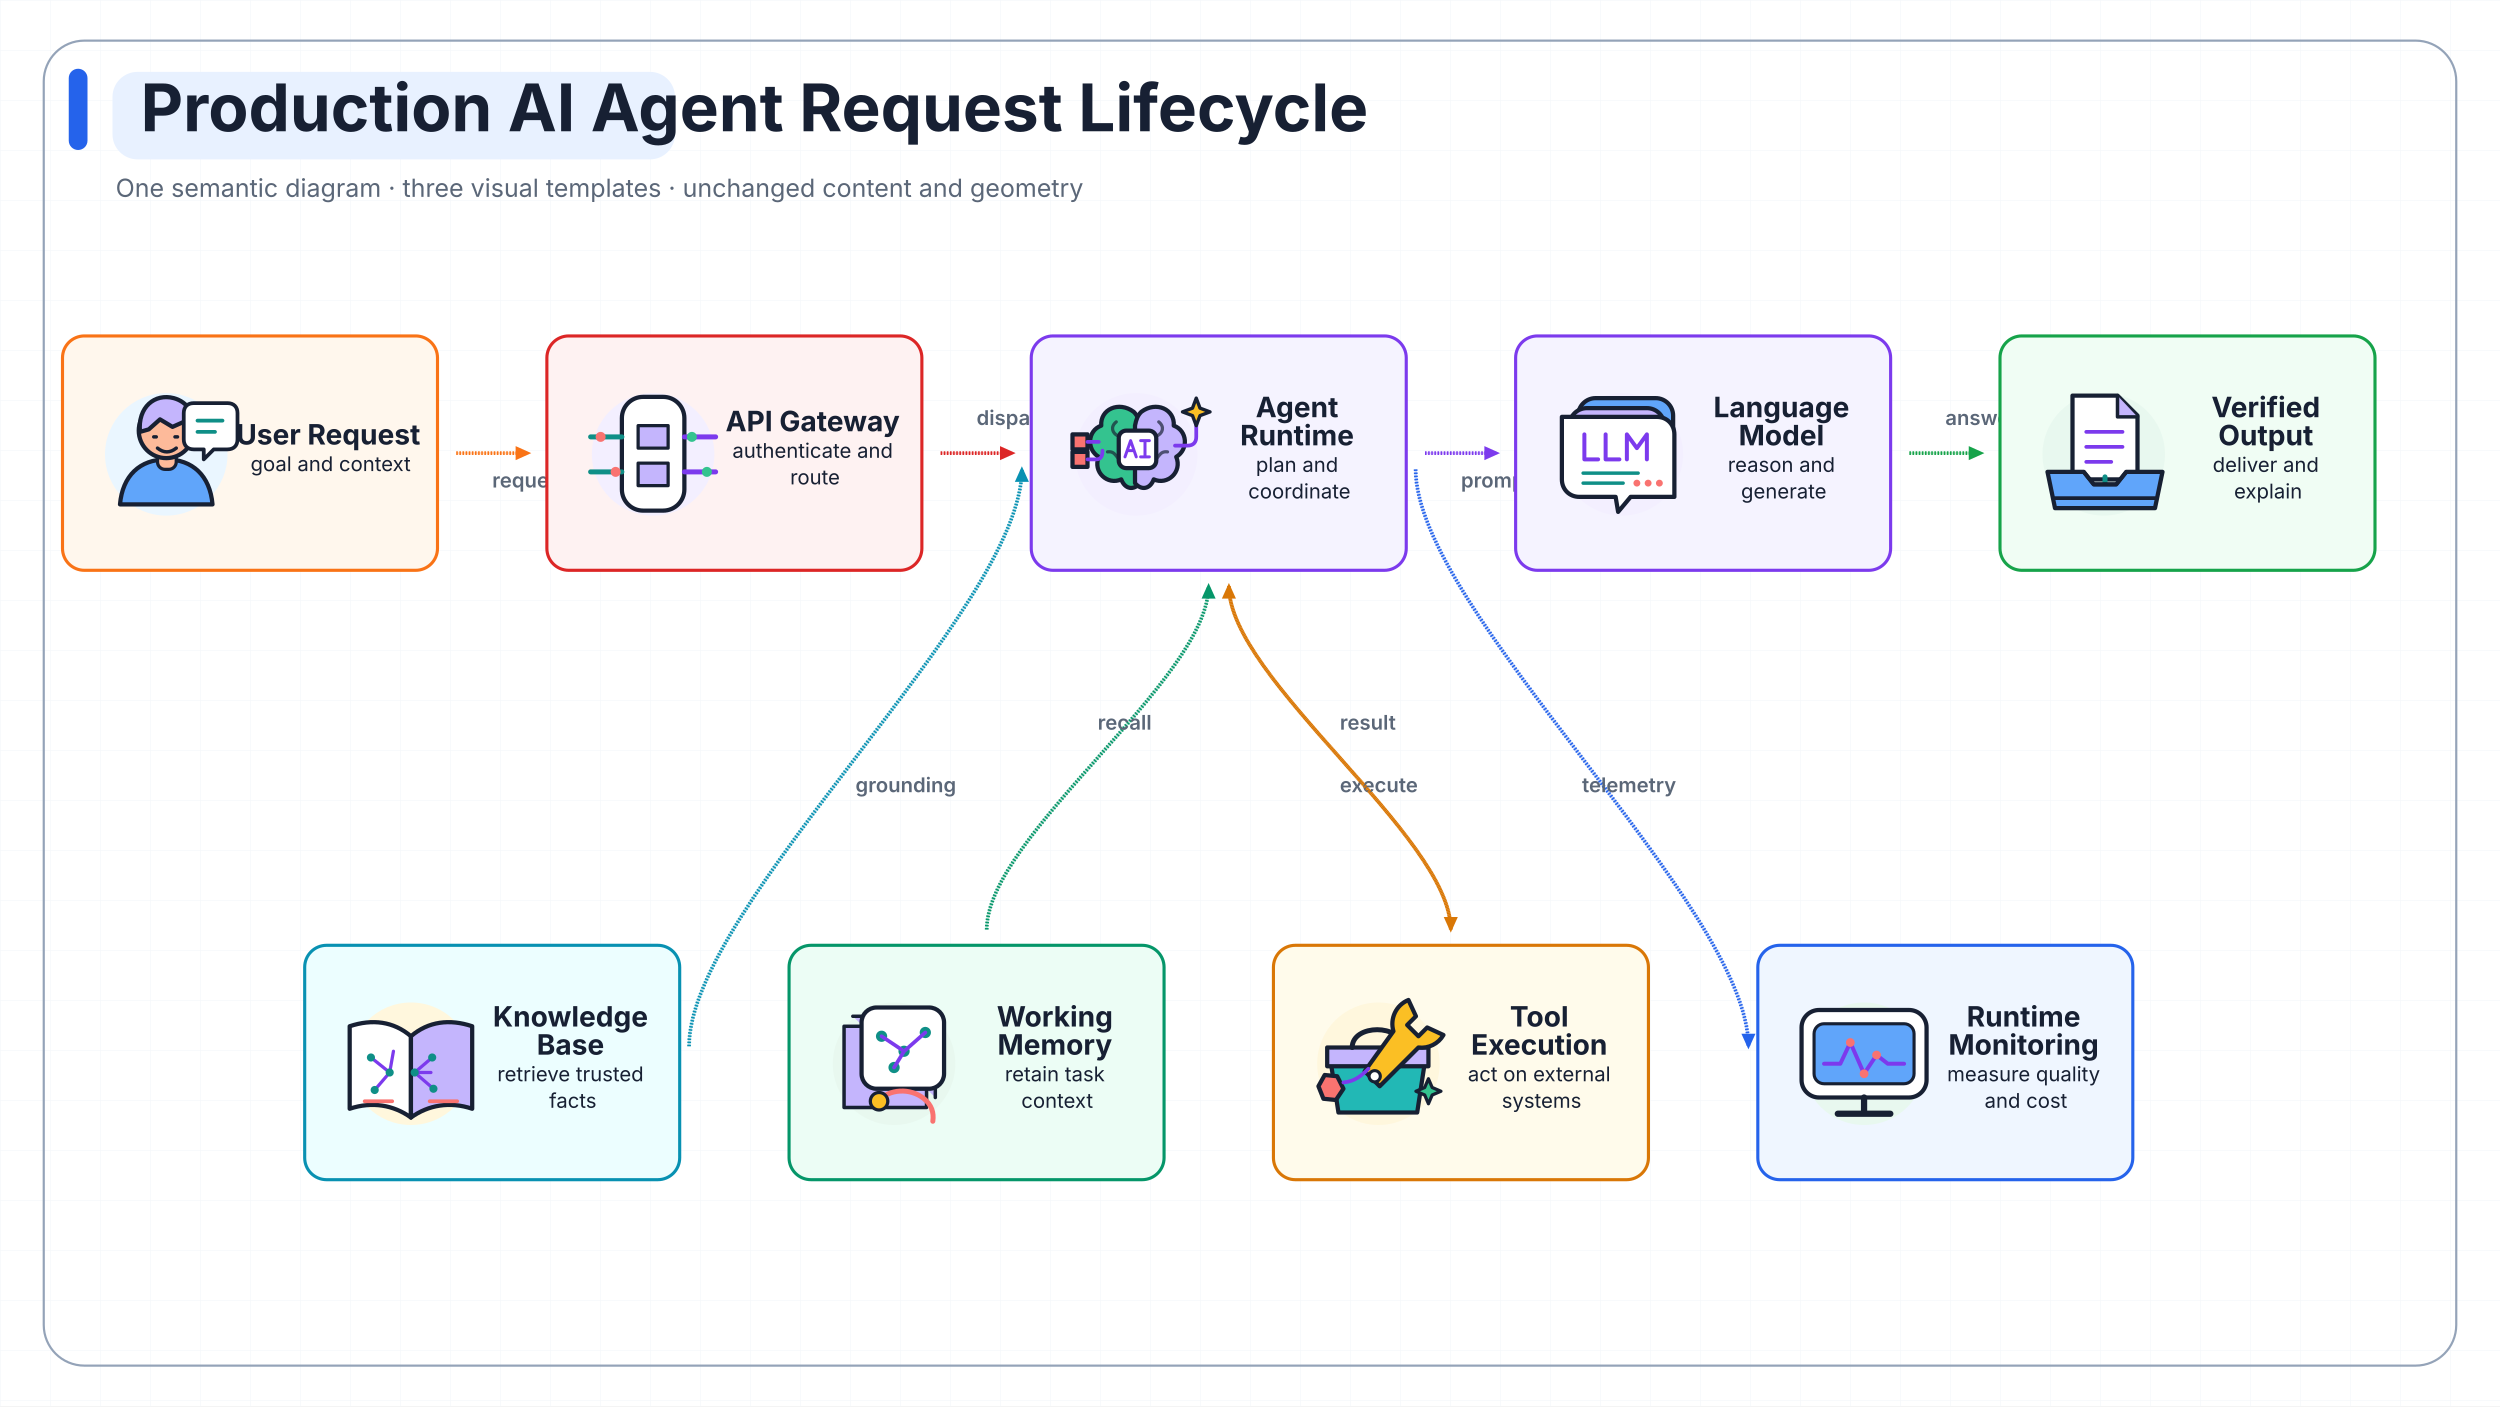
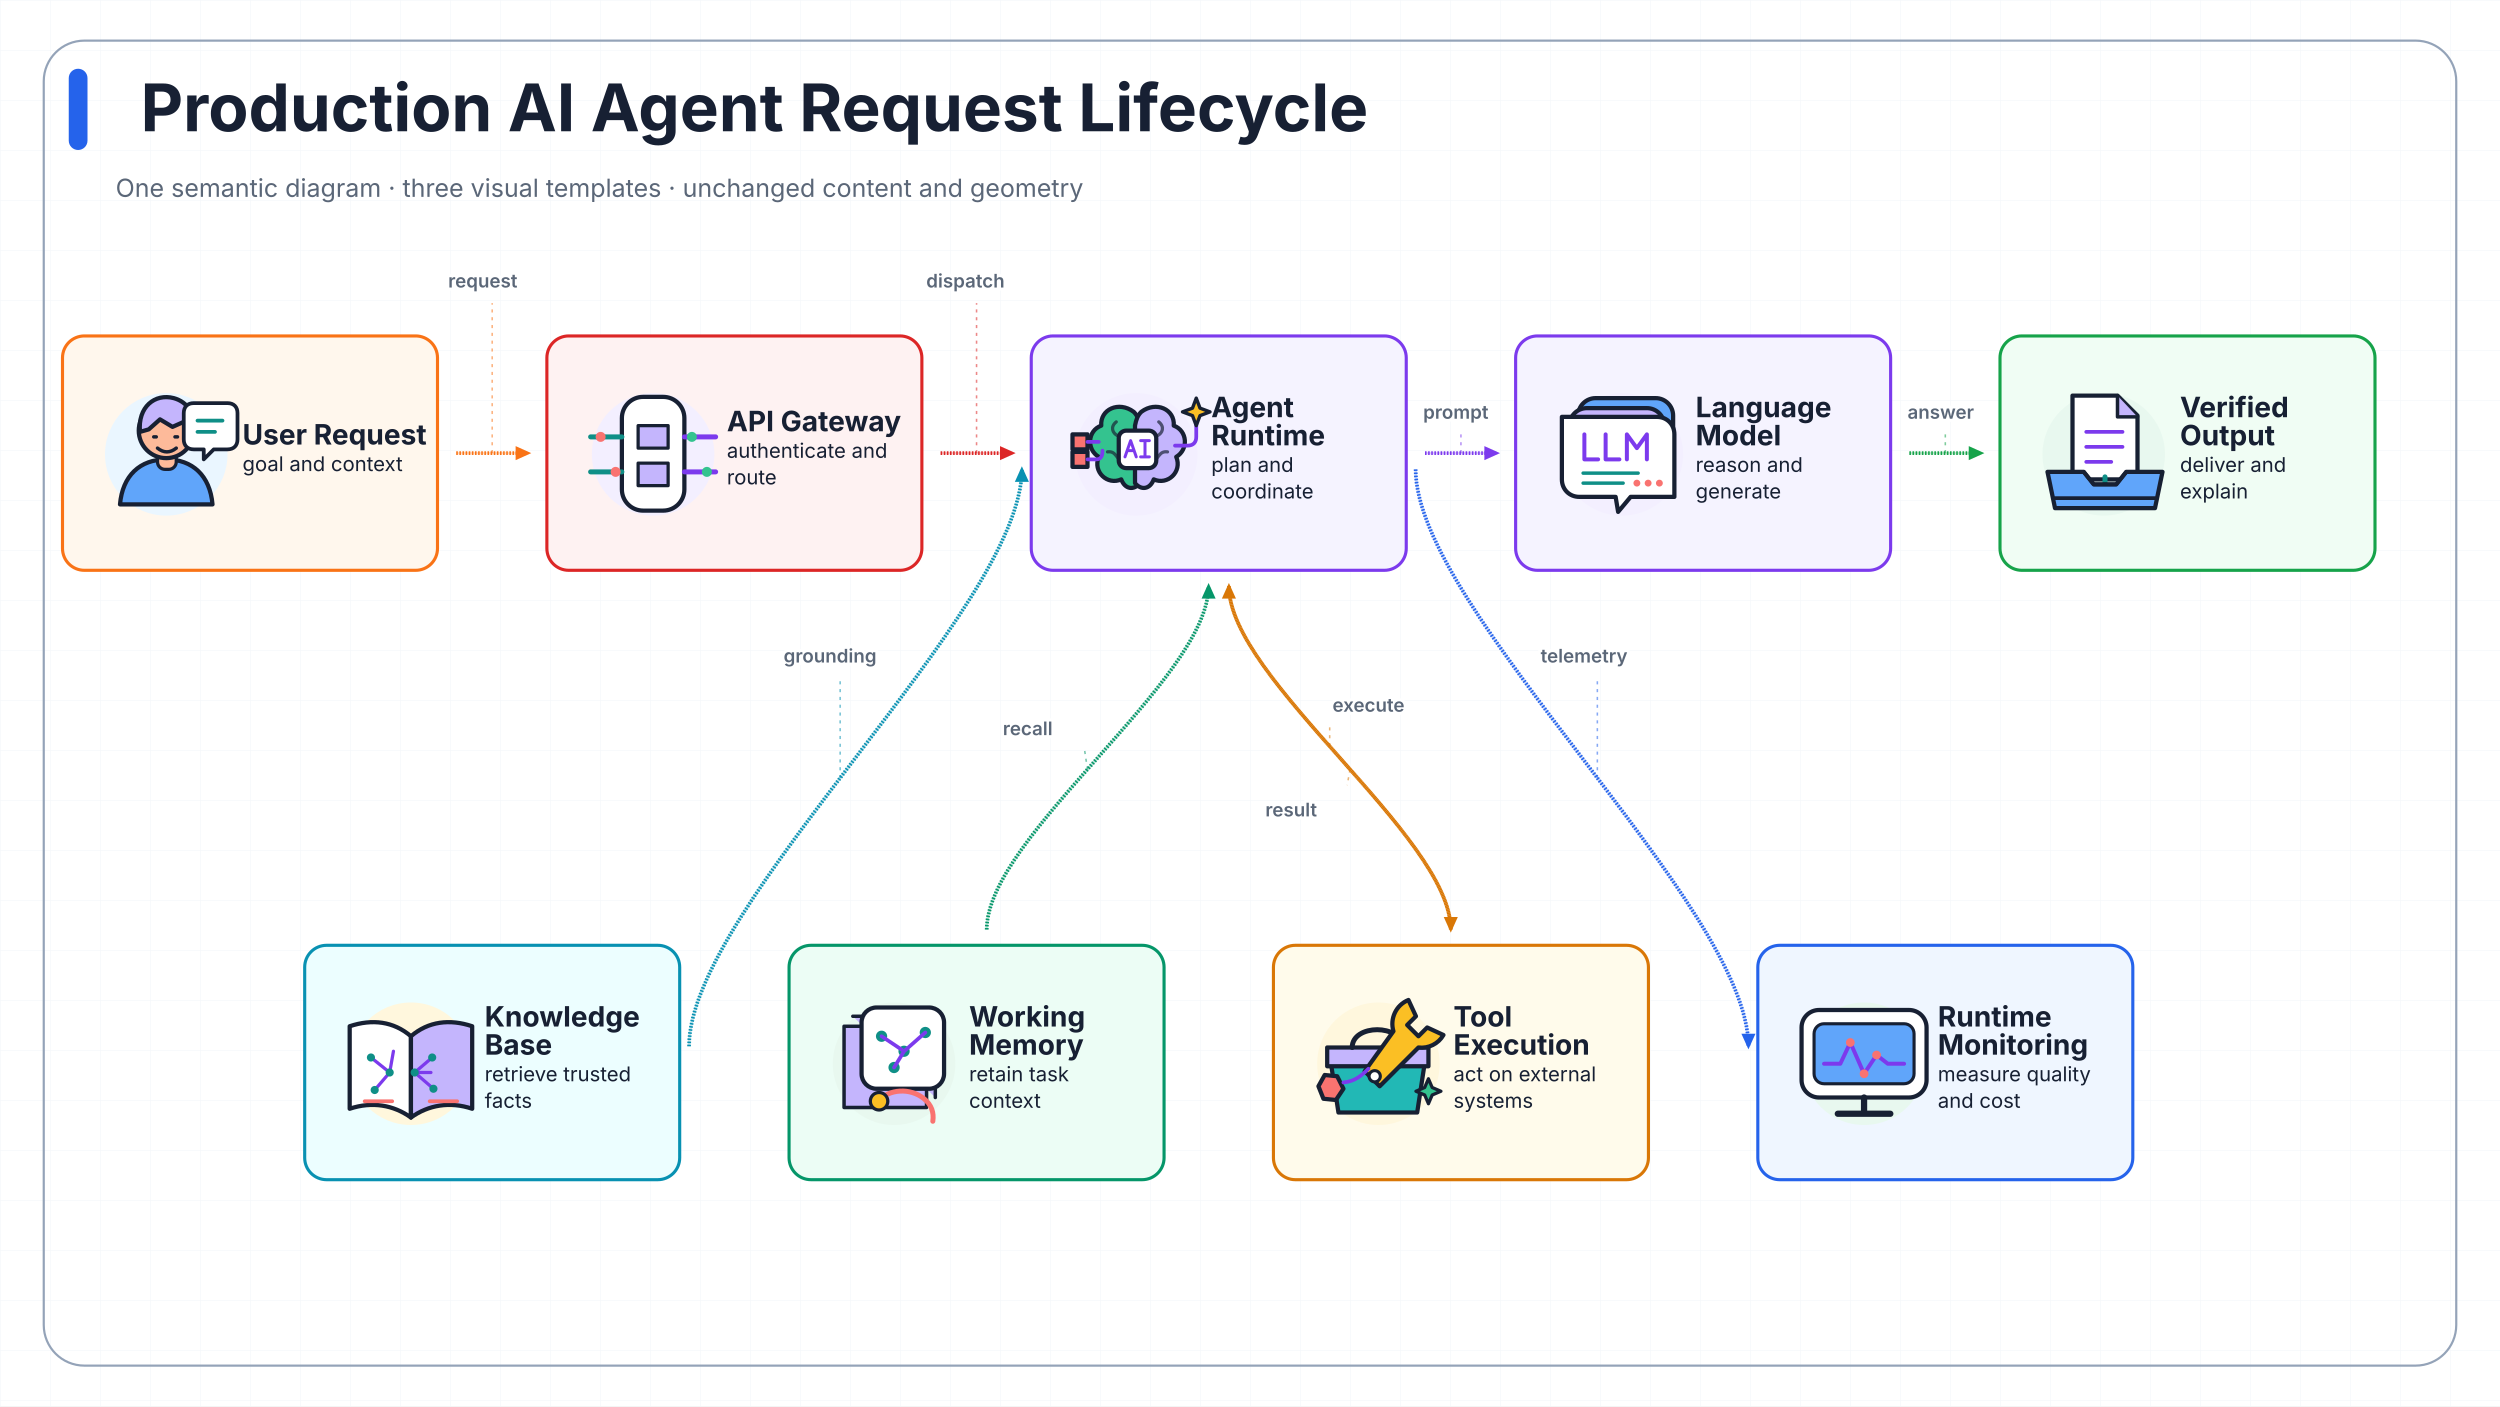
- <svg xmlns="http://www.w3.org/2000/svg" width="1600" height="900" viewBox="0 0 1600 900" role="img" aria-labelledby="diagram-title diagram-desc" data-motion-profile="showcase-v1" data-motion-sequence="staged" data-motion-edge="packet-flow" data-motion-node="icon-performance" data-motion-group="none" data-motion-title="highlight-sweep" data-motion-reduced="static" data-icon-system="illustrated" data-icon-system-version="2.5.0">
+ <svg xmlns="http://www.w3.org/2000/svg" width="1600" height="900" viewBox="0 0 1600 900" role="img" aria-labelledby="diagram-title diagram-desc" lang="en" xml:lang="en" data-locale="en" data-motion-profile="showcase-v1" data-motion-sequence="staged" data-motion-edge="packet-flow" data-motion-node="icon-performance" data-motion-group="none" data-motion-title="highlight-sweep" data-motion-reduced="static" data-icon-system="illustrated" data-icon-system-version="2.5.0">
  <style>
  .title { font: 700 42px ui-sans-serif, system-ui, -apple-system, BlinkMacSystemFont, "Segoe UI", sans-serif; letter-spacing: 0; }
  .subtitle { font: 400 16px ui-sans-serif, system-ui, -apple-system, BlinkMacSystemFont, "Segoe UI", sans-serif; }
  .node-title { font: 700 18px ui-sans-serif, system-ui, -apple-system, BlinkMacSystemFont, "Segoe UI", sans-serif; }
  .node-caption { font: 400 13px ui-sans-serif, system-ui, -apple-system, BlinkMacSystemFont, "Segoe UI", sans-serif; opacity: 0.84; }
  .group-label { font: 700 14px ui-sans-serif, system-ui, -apple-system, BlinkMacSystemFont, "Segoe UI", sans-serif; text-transform: uppercase; letter-spacing: 0.08em; }
-   .edge-label { font: 600 13px ui-sans-serif, system-ui, -apple-system, BlinkMacSystemFont, "Segoe UI", sans-serif; }
+   .edge-label { font: 600 12px ui-sans-serif, system-ui, -apple-system, BlinkMacSystemFont, "Segoe UI", sans-serif; paint-order: stroke; stroke: #ffffff; stroke-width: 4px; stroke-linejoin: round; }
  .step-label { font: 700 12px ui-sans-serif, system-ui, -apple-system, BlinkMacSystemFont, "Segoe UI", sans-serif; }
  .edge-flow { stroke-linecap: round; }
  .edge-draw, .edge-base { stroke-linecap: butt; stroke-linejoin: round; }
  .edge-particle { filter: url(#particle-glow); }
  .edge-arrow-particle { filter: url(#particle-glow); }
  .semantic-icon { vector-effect: non-scaling-stroke; }
  .semantic-icon-breathe { transform-box: fill-box; transform-origin: center; animation: semanticIconBreathe 2.8s ease-in-out infinite; }
  .icon-breathe-halo { pointer-events: none; filter: url(#particle-glow); }
  .node-glow, .node-burst { pointer-events: none; }
  #title-accent { transform-origin: 50px 70px; animation: titlePulse 4.8s ease-in-out infinite; }
  #title-highlight { transform-origin: 252px 74px; animation: titleSlide 5.6s ease-in-out infinite; }
  @keyframes titlePulse { 0%, 100% { opacity: 0.76; } 50% { opacity: 1; } }
  @keyframes titleSlide { 0%, 100% { transform: translateX(0); opacity: 0.9; } 50% { transform: translateX(8px); opacity: 1; } }
  @keyframes semanticIconBreathe { 0%, 100% { transform: scale(0.96); opacity: 0.72; } 50% { transform: scale(1.08); opacity: 1; } }
  @media (prefers-reduced-motion: reduce) {
    #title-accent, #title-highlight, .semantic-icon-breathe { animation: none; }
  }
</style>
  <rect width="100%" height="100%" fill="#ffffff" />
  <defs>
    <filter id="soft-glow" x="-40%" y="-40%" width="180%" height="180%">
      <feGaussianBlur stdDeviation="5" result="blur" />
      <feMerge>
        <feMergeNode in="blur" />
        <feMergeNode in="SourceGraphic" />
      </feMerge>
    </filter>
    <filter id="particle-glow" x="-80%" y="-80%" width="260%" height="260%">
      <feGaussianBlur stdDeviation="2.6" result="blur" />
      <feMerge>
        <feMergeNode in="blur" />
        <feMergeNode in="SourceGraphic" />
      </feMerge>
    </filter>
    <pattern id="grid" width="32" height="32" patternUnits="userSpaceOnUse">
      <path d="M 32 0 L 0 0 0 32" fill="none" stroke="#edf2f7" stroke-width="1" />
    </pattern>
  </defs>
  <rect width="100%" height="100%" fill="url(#grid)" opacity="0.52" />
  <rect x="28" y="26" width="1544" height="848" rx="26" fill="none" stroke="#94a3b8" stroke-width="1.4" opacity="1.00" />
  <rect id="title-accent" x="44" y="44" width="12" height="52" rx="6" fill="#2563eb" style="animation:none" />
-   <rect id="title-highlight" x="72" y="46" width="360" height="56" rx="16" fill="#e8f1ff" style="animation:none" />
+   <rect id="title-highlight" x="72" y="46" width="360" height="56" rx="16" fill="#e8f1ff" opacity="0" style="animation:none" />
  <text id="main-title" x="90" y="84" class="title" fill="#172033" opacity="1">
  Production AI Agent Request Lifecycle
</text>
  <text x="74" y="126" class="subtitle" fill="#5b6778" opacity="1">
  One semantic diagram · three visual templates · unchanged content and geometry
</text>
  <defs>
    <marker id="arrow-1" markerWidth="12" markerHeight="12" viewBox="0 0 12 12" refX="9" refY="6" orient="auto" markerUnits="userSpaceOnUse">
      <path d="M 1 1.5 L 11 6 L 1 10.5 z" fill="#f97316" />
    </marker>
  </defs>
-   <g class="edge" data-role="actor">
+   <g class="edge" data-role="actor" data-source="user" data-target="gateway" data-label-placement="placed" data-expected-label="request" data-direction="forward" data-relation-id="@edge:0">
    <path class="edge-base" d="M 292.0 290.0 C 332.0 290.0, 298.0 290.0, 338.0 290.0" fill="none" stroke="#f97316" stroke-width="1.7" opacity="0.24" />
    <path class="edge-draw" d="M 292.0 290.0 C 332.0 290.0, 298.0 290.0, 338.0 290.0" fill="none" stroke="#f97316" stroke-width="2.4" pathLength="1" stroke-dasharray="1" stroke-dashoffset="0" marker-end="url(#arrow-1)" />
-     <text x="315.0" y="312.0" class="edge-label" fill="#5b6778" opacity="1">
+     <path class="edge-label-leader" d="M 315.0 290.0 L 315.0 194.0" fill="none" stroke="#f97316" stroke-width="1" stroke-dasharray="2 3" opacity="0.55" pointer-events="none" />
+     <text x="286.8" y="184.0" class="edge-label" fill="#5b6778" opacity="1">
    request
  </text>
  </g>
  <defs>
    <marker id="arrow-2" markerWidth="12" markerHeight="12" viewBox="0 0 12 12" refX="9" refY="6" orient="auto" markerUnits="userSpaceOnUse">
      <path d="M 1 1.5 L 11 6 L 1 10.5 z" fill="#dc2626" />
    </marker>
  </defs>
-   <g class="edge" data-role="risk">
+   <g class="edge" data-role="risk" data-source="gateway" data-target="agent" data-label-placement="placed" data-expected-label="dispatch" data-direction="forward" data-relation-id="@edge:1">
    <path class="edge-base" d="M 602.0 290.0 C 642.0 290.0, 608.0 290.0, 648.0 290.0" fill="none" stroke="#dc2626" stroke-width="1.7" opacity="0.24" />
    <path class="edge-draw" d="M 602.0 290.0 C 642.0 290.0, 608.0 290.0, 648.0 290.0" fill="none" stroke="#dc2626" stroke-width="2.4" pathLength="1" stroke-dasharray="1" stroke-dashoffset="0" marker-end="url(#arrow-2)" />
-     <text x="625.0" y="272.0" class="edge-label" fill="#5b6778" opacity="1">
+     <path class="edge-label-leader" d="M 625.0 290.0 L 625.0 194.0" fill="none" stroke="#dc2626" stroke-width="1" stroke-dasharray="2 3" opacity="0.55" pointer-events="none" />
+     <text x="592.8" y="184.0" class="edge-label" fill="#5b6778" opacity="1">
    dispatch
  </text>
  </g>
  <defs>
    <marker id="arrow-3" markerWidth="12" markerHeight="12" viewBox="0 0 12 12" refX="9" refY="6" orient="auto" markerUnits="userSpaceOnUse">
      <path d="M 1 1.5 L 11 6 L 1 10.5 z" fill="#7c3aed" />
    </marker>
  </defs>
-   <g class="edge" data-role="agent">
+   <g class="edge" data-role="agent" data-source="agent" data-target="model" data-label-placement="placed" data-expected-label="prompt" data-direction="forward" data-relation-id="@edge:2">
    <path class="edge-base" d="M 912.0 290.0 C 952.0 290.0, 918.0 290.0, 958.0 290.0" fill="none" stroke="#7c3aed" stroke-width="1.7" opacity="0.24" />
    <path class="edge-draw" d="M 912.0 290.0 C 952.0 290.0, 918.0 290.0, 958.0 290.0" fill="none" stroke="#7c3aed" stroke-width="2.4" pathLength="1" stroke-dasharray="1" stroke-dashoffset="0" marker-end="url(#arrow-3)" />
-     <text x="935.0" y="312.0" class="edge-label" fill="#5b6778" opacity="1">
+     <path class="edge-label-leader" d="M 935.0 290.0 L 935.0 278.0" fill="none" stroke="#7c3aed" stroke-width="1" stroke-dasharray="2 3" opacity="0.55" pointer-events="none" />
+     <text x="910.8" y="268.0" class="edge-label" fill="#5b6778" opacity="1">
    prompt
  </text>
  </g>
  <defs>
    <marker id="arrow-4" markerWidth="12" markerHeight="12" viewBox="0 0 12 12" refX="9" refY="6" orient="auto" markerUnits="userSpaceOnUse">
      <path d="M 1 1.5 L 11 6 L 1 10.5 z" fill="#16a34a" />
    </marker>
  </defs>
-   <g class="edge" data-role="output">
+   <g class="edge" data-role="output" data-source="model" data-target="output" data-label-placement="placed" data-expected-label="answer" data-direction="forward" data-relation-id="@edge:3">
    <path class="edge-base" d="M 1222.0 290.0 C 1262.0 290.0, 1228.0 290.0, 1268.0 290.0" fill="none" stroke="#16a34a" stroke-width="1.7" opacity="0.24" />
    <path class="edge-draw" d="M 1222.0 290.0 C 1262.0 290.0, 1228.0 290.0, 1268.0 290.0" fill="none" stroke="#16a34a" stroke-width="2.4" pathLength="1" stroke-dasharray="1" stroke-dashoffset="0" marker-end="url(#arrow-4)" />
-     <text x="1245.0" y="272.0" class="edge-label" fill="#5b6778" opacity="1">
+     <path class="edge-label-leader" d="M 1245.0 290.0 L 1245.0 278.0" fill="none" stroke="#16a34a" stroke-width="1" stroke-dasharray="2 3" opacity="0.55" pointer-events="none" />
+     <text x="1220.8" y="268.0" class="edge-label" fill="#5b6778" opacity="1">
    answer
  </text>
  </g>
  <defs>
    <marker id="arrow-5" markerWidth="12" markerHeight="12" viewBox="0 0 12 12" refX="9" refY="6" orient="auto" markerUnits="userSpaceOnUse">
      <path d="M 1 1.5 L 11 6 L 1 10.5 z" fill="#0891b2" />
    </marker>
  </defs>
-   <g class="edge" data-role="source">
+   <g class="edge" data-role="source" data-source="knowledge" data-target="agent" data-label-placement="placed" data-expected-label="grounding" data-direction="forward" data-relation-id="@edge:4">
    <path class="edge-base" d="M 441.0 669.6 C 441.0 580.1, 654.0 389.9, 654.0 300.4" fill="none" stroke="#0891b2" stroke-width="1.7" opacity="0.24" />
    <path class="edge-draw" d="M 441.0 669.6 C 441.0 580.1, 654.0 389.9, 654.0 300.4" fill="none" stroke="#0891b2" stroke-width="2.4" pathLength="1" stroke-dasharray="1" stroke-dashoffset="0" marker-end="url(#arrow-5)" />
-     <text x="547.5" y="507.0" class="edge-label" fill="#5b6778" opacity="1">
+     <path class="edge-label-leader" d="M 537.7 498.0 L 537.7 434.0" fill="none" stroke="#0891b2" stroke-width="1" stroke-dasharray="2 3" opacity="0.55" pointer-events="none" />
+     <text x="501.5" y="424.0" class="edge-label" fill="#5b6778" opacity="1">
    grounding
  </text>
  </g>
  <defs>
    <marker id="arrow-6" markerWidth="12" markerHeight="12" viewBox="0 0 12 12" refX="9" refY="6" orient="auto" markerUnits="userSpaceOnUse">
      <path d="M 1 1.5 L 11 6 L 1 10.5 z" fill="#059669" />
    </marker>
  </defs>
-   <g class="edge" data-role="memory">
+   <g class="edge" data-role="memory" data-source="memory" data-target="agent" data-label-placement="placed" data-expected-label="recall" data-direction="forward" data-relation-id="@edge:5">
    <path class="edge-base" d="M 631.5 594.9 C 631.5 535.3, 773.5 434.7, 773.5 375.1" fill="none" stroke="#059669" stroke-width="1.7" opacity="0.24" />
    <path class="edge-draw" d="M 631.5 594.9 C 631.5 535.3, 773.5 434.7, 773.5 375.1" fill="none" stroke="#059669" stroke-width="2.4" pathLength="1" stroke-dasharray="1" stroke-dashoffset="0" marker-end="url(#arrow-6)" />
-     <text x="702.5" y="467.0" class="edge-label" fill="#5b6778" opacity="1">
+     <path class="edge-label-leader" d="M 696.0 492.5 L 694.2 480.5" fill="none" stroke="#059669" stroke-width="1" stroke-dasharray="2 3" opacity="0.55" pointer-events="none" />
+     <text x="641.8" y="470.5" class="edge-label" fill="#5b6778" opacity="1">
    recall
  </text>
  </g>
  <defs>
    <marker id="arrow-7" markerWidth="12" markerHeight="12" viewBox="0 0 12 12" refX="9" refY="6" orient="auto" markerUnits="userSpaceOnUse">
      <path d="M 1 1.5 L 11 6 L 1 10.5 z" fill="#d97706" />
    </marker>
  </defs>
-   <g class="edge" data-role="tool">
+   <g class="edge" data-role="tool" data-source="agent" data-target="tool" data-label-placement="placed" data-expected-label="execute" data-direction="forward" data-relation-id="@edge:6">
    <path class="edge-base" d="M 786.5 375.1 C 786.5 434.7, 928.5 535.3, 928.5 594.9" fill="none" stroke="#d97706" stroke-width="1.7" opacity="0.24" />
    <path class="edge-draw" d="M 786.5 375.1 C 786.5 434.7, 928.5 535.3, 928.5 594.9" fill="none" stroke="#d97706" stroke-width="2.4" pathLength="1" stroke-dasharray="1" stroke-dashoffset="0" marker-end="url(#arrow-7)" />
-     <text x="857.5" y="507.0" class="edge-label" fill="#5b6778" opacity="1">
+     <path class="edge-label-leader" d="M 851.0 477.5 L 851.0 465.5" fill="none" stroke="#d97706" stroke-width="1" stroke-dasharray="2 3" opacity="0.55" pointer-events="none" />
+     <text x="852.8" y="455.5" class="edge-label" fill="#5b6778" opacity="1">
    execute
  </text>
  </g>
  <defs>
    <marker id="arrow-8" markerWidth="12" markerHeight="12" viewBox="0 0 12 12" refX="9" refY="6" orient="auto" markerUnits="userSpaceOnUse">
      <path d="M 1 1.5 L 11 6 L 1 10.5 z" fill="#d97706" />
    </marker>
  </defs>
-   <g class="edge" data-role="tool">
+   <g class="edge" data-role="tool" data-source="tool" data-target="agent" data-label-placement="placed" data-expected-label="result" data-direction="forward" data-relation-id="@edge:7">
    <path class="edge-base" d="M 928.5 594.9 C 928.5 535.3, 786.5 434.7, 786.5 375.1" fill="none" stroke="#d97706" stroke-width="1.7" opacity="0.24" />
    <path class="edge-draw" d="M 928.5 594.9 C 928.5 535.3, 786.5 434.7, 786.5 375.1" fill="none" stroke="#d97706" stroke-width="2.4" pathLength="1" stroke-dasharray="1" stroke-dashoffset="0" marker-end="url(#arrow-8)" />
-     <text x="857.5" y="467.0" class="edge-label" fill="#5b6778" opacity="1">
+     <path class="edge-label-leader" d="M 864.0 492.5 L 862.2 502.5" fill="none" stroke="#d97706" stroke-width="1" stroke-dasharray="2 3" opacity="0.55" pointer-events="none" />
+     <text x="809.8" y="522.5" class="edge-label" fill="#5b6778" opacity="1">
    result
  </text>
  </g>
  <defs>
    <marker id="arrow-9" markerWidth="12" markerHeight="12" viewBox="0 0 12 12" refX="9" refY="6" orient="auto" markerUnits="userSpaceOnUse">
      <path d="M 1 1.5 L 11 6 L 1 10.5 z" fill="#2563eb" />
    </marker>
  </defs>
-   <g class="edge" data-role="process">
+   <g class="edge" data-role="process" data-source="agent" data-target="monitoring" data-label-placement="placed" data-expected-label="telemetry" data-direction="forward" data-relation-id="@edge:8">
    <path class="edge-base" d="M 906.0 300.4 C 906.0 389.9, 1119.0 580.1, 1119.0 669.6" fill="none" stroke="#2563eb" stroke-width="1.7" opacity="0.24" />
    <path class="edge-draw" d="M 906.0 300.4 C 906.0 389.9, 1119.0 580.1, 1119.0 669.6" fill="none" stroke="#2563eb" stroke-width="2.4" pathLength="1" stroke-dasharray="1" stroke-dashoffset="0" marker-end="url(#arrow-9)" />
-     <text x="1012.5" y="507.0" class="edge-label" fill="#5b6778" opacity="1">
+     <path class="edge-label-leader" d="M 1022.3 498.0 L 1022.3 434.0" fill="none" stroke="#2563eb" stroke-width="1" stroke-dasharray="2 3" opacity="0.55" pointer-events="none" />
+     <text x="986.0" y="424.0" class="edge-label" fill="#5b6778" opacity="1">
    telemetry
  </text>
  </g>
  <g id="node-user" class="node motion-node" data-role="actor" opacity="1">
    <rect class="node-surface" x="40.0" y="215.0" width="240.0" height="150.0" rx="14.0" fill="#fff7ed" stroke="#f97316" stroke-width="2.0" />
    <g class="semantic-icon-wrap semantic-icon-character-wrap semantic-icon-illustrated-wrap" data-icon="user" data-node-id="user" opacity="1">
      <g id="icon-user-root" class="semantic-icon semantic-icon-illustrated" data-icon-system="illustrated" data-icon-system-version="2.5.0" data-semantic-role="external-person-request-interact" data-rest-opacity="1" transform="translate(60.0 242.0) scale(0.8)">
        <g class="illustrated-character-motion-shell">
          <circle id="icon-user-wash" class="illustrated-part illustrated-wash" data-rest-opacity="1" cx="58" cy="61" r="49" fill="#eaf6ff" stroke="none" stroke-width="3.4" stroke-linecap="round" stroke-linejoin="round" />
          <path id="icon-user-portrait-body" class="illustrated-part illustrated-portrait-body" data-rest-opacity="1" d="M21 101c2-23 16-36 37-36s35 13 37 36Z" fill="#60a5fa" stroke="#172033" stroke-width="3.4" stroke-linecap="round" stroke-linejoin="round" />
          <rect id="icon-user-portrait-neck" class="illustrated-part illustrated-portrait-neck" data-rest-opacity="1" x="51" y="56" width="15" height="17" rx="6" fill="#fdba9a" stroke="#172033" stroke-width="2.6" stroke-linecap="round" stroke-linejoin="round" />
          <circle id="icon-user-portrait-head" class="illustrated-part illustrated-portrait-head" data-rest-opacity="1" cx="58" cy="42" r="22" fill="#fdba9a" stroke="#172033" stroke-width="3.4" stroke-linecap="round" stroke-linejoin="round" />
          <path id="icon-user-portrait-hair" class="illustrated-part illustrated-portrait-hair" data-rest-opacity="1" d="M37 43c-2-20 12-31 27-27 11 3 18 13 16 27l-8-8-9 4-10-6-9 8Z" fill="#c4b5fd" stroke="#172033" stroke-width="3.4" stroke-linecap="round" stroke-linejoin="round" />
          <path id="icon-user-face" class="illustrated-part illustrated-face" data-rest-opacity="1" d="M48 47h2m15 0h2M51 56c5 4 10 4 15 0" fill="none" stroke="#172033" stroke-width="2.8" stroke-linecap="round" stroke-linejoin="round" />
          <path id="icon-user-conversation-card" class="illustrated-part illustrated-conversation-card" data-rest-opacity="1" d="M80 20h27c5 0 8 3 8 8v21c0 5-3 8-8 8H96l-8 8v-8h-8c-5 0-8-3-8-8V28c0-5 3-8 8-8Z" fill="#ffffff" stroke="#172033" stroke-width="3" stroke-linecap="round" stroke-linejoin="round" />
          <path id="icon-user-conversation-lines" class="illustrated-part illustrated-conversation-lines" data-rest-opacity="1" d="M83 34h20M83 43h14" fill="none" stroke="#0f8f87" stroke-width="3" stroke-linecap="round" stroke-linejoin="round" />
        </g>
      </g>
    </g>
-     <text x="211.6" y="284.5" class="node-text-block" text-anchor="middle" fill="#172033">
-       <tspan x="211.6" dy="0" class="node-title" textLength="104.8" lengthAdjust="spacingAndGlyphs">User Request</tspan>
-       <tspan x="211.6" dy="17" class="node-caption" textLength="104.8" lengthAdjust="spacingAndGlyphs">goal and context</tspan>
+     <text x="155.2" y="284.5" class="node-text-block" text-anchor="start" fill="#172033">
+       <tspan x="155.2" dy="0" class="node-title" textLength="104.8" lengthAdjust="spacingAndGlyphs">User Request</tspan>
+       <tspan x="155.2" dy="17" class="node-caption" textLength="104.8" lengthAdjust="spacingAndGlyphs">goal and context</tspan>
    </text>
  </g>
  <g id="node-gateway" class="node motion-node" data-role="risk" opacity="1">
    <rect class="node-surface" x="350.0" y="215.0" width="240.0" height="150.0" rx="14.0" fill="#fef2f2" stroke="#dc2626" stroke-width="2.0" />
    <g class="semantic-icon-wrap semantic-icon-character-wrap semantic-icon-illustrated-wrap" data-icon="gateway" data-node-id="gateway" opacity="1">
      <g id="icon-gateway-root" class="semantic-icon semantic-icon-illustrated" data-icon-system="illustrated" data-icon-system-version="2.5.0" data-semantic-role="traffic-admit-route-mediate" data-rest-opacity="1" transform="translate(370.0 242.0) scale(0.8)">
        <g class="illustrated-character-motion-shell">
          <circle id="icon-gateway-wash" class="illustrated-part illustrated-wash" data-rest-opacity="1" cx="60" cy="61" r="49" fill="#f3efff" stroke="none" stroke-width="3.4" stroke-linecap="round" stroke-linejoin="round" />
          <rect id="icon-gateway-boundary-appliance" class="illustrated-part illustrated-boundary-appliance" data-rest-opacity="1" x="35" y="15" width="50" height="91" rx="17" fill="#ffffff" stroke="#172033" stroke-width="3.4" stroke-linecap="round" stroke-linejoin="round" />
          <path id="icon-gateway-policy-core" class="illustrated-part illustrated-policy-core" data-rest-opacity="1" d="M48 38h24v18H48Zm0 30h24v18H48Z" fill="#c4b5fd" stroke="#172033" stroke-width="2.6" stroke-linecap="round" stroke-linejoin="round" />
          <path id="icon-gateway-inbound-lanes" class="illustrated-part illustrated-inbound-lanes" data-rest-opacity="1" d="M10 47h25M10 75h25" fill="none" stroke="#0f8f87" stroke-width="4" stroke-linecap="round" stroke-linejoin="round" />
          <path id="icon-gateway-outbound-lanes" class="illustrated-part illustrated-outbound-lanes" data-rest-opacity="1" d="M85 47h25M85 75h25" fill="none" stroke="#7c3aed" stroke-width="4" stroke-linecap="round" stroke-linejoin="round" />
          <path id="icon-gateway-request-packets" class="illustrated-part illustrated-request-packets" data-rest-opacity="1" d="M18 47h0m12 28h0" fill="none" stroke="#f97370" stroke-width="8" stroke-linecap="round" stroke-linejoin="round" />
          <path id="icon-gateway-response-packets" class="illustrated-part illustrated-response-packets" data-rest-opacity="1" d="M91 47h0m12 28h0" fill="none" stroke="#34c38f" stroke-width="8" stroke-linecap="round" stroke-linejoin="round" />
        </g>
      </g>
    </g>
-     <text x="521.6" y="276.0" class="node-text-block" text-anchor="middle" fill="#172033">
-       <tspan x="521.6" dy="0" class="node-title" textLength="104.8" lengthAdjust="spacingAndGlyphs">API Gateway</tspan>
-       <tspan x="521.6" dy="17" class="node-caption" textLength="104.8" lengthAdjust="spacingAndGlyphs">authenticate and</tspan>
-       <tspan x="521.6" dy="17" class="node-caption">route</tspan>
+     <text x="465.2" y="276.0" class="node-text-block" text-anchor="start" fill="#172033">
+       <tspan x="465.2" dy="0" class="node-title" textLength="104.8" lengthAdjust="spacingAndGlyphs">API Gateway</tspan>
+       <tspan x="465.2" dy="17" class="node-caption" textLength="104.8" lengthAdjust="spacingAndGlyphs">authenticate and</tspan>
+       <tspan x="465.2" dy="17" class="node-caption">route</tspan>
    </text>
  </g>
  <g id="node-agent" class="node motion-node" data-role="agent" opacity="1">
    <rect class="node-surface" x="660.0" y="215.0" width="240.0" height="150.0" rx="14.0" fill="#f5f3ff" stroke="#7c3aed" stroke-width="2.0" />
    <g class="semantic-icon-wrap semantic-icon-character-wrap semantic-icon-illustrated-wrap" data-icon="agent" data-node-id="agent" opacity="1">
      <g id="icon-agent-root" class="semantic-icon semantic-icon-illustrated" data-icon-system="illustrated" data-icon-system-version="2.5.0" data-semantic-role="input-reason-result" data-rest-opacity="1" transform="translate(680.0 242.0) scale(0.8)">
        <g class="illustrated-character-motion-shell">
          <circle id="icon-agent-wash" class="illustrated-part illustrated-wash" data-rest-opacity="1" cx="59" cy="61" r="49" fill="#f3efff" stroke="none" stroke-width="3.4" stroke-linecap="round" stroke-linejoin="round" />
          <path id="icon-agent-brain-left" class="illustrated-part illustrated-brain-left" data-rest-opacity="1" d="M57 27C45 18 30 25 31 38c-11 4-12 19-2 25-5 12 7 23 18 18 3 8 10 9 15 3V38c-1-5-2-8-5-11Z" fill="#34c38f" stroke="#172033" stroke-width="3.4" stroke-linecap="round" stroke-linejoin="round" />
          <path id="icon-agent-brain-right" class="illustrated-part illustrated-brain-right" data-rest-opacity="1" d="M63 27c12-9 27-2 26 11 11 4 12 19 2 25 5 12-7 23-18 18-3 8-10 9-15 3V38c1-5 2-8 5-11Z" fill="#c4b5fd" stroke="#172033" stroke-width="3.4" stroke-linecap="round" stroke-linejoin="round" />
          <path id="icon-agent-brain-detail" class="illustrated-part illustrated-brain-detail" data-rest-opacity="0.68" d="M43 35c-5 4-3 9 1 11m-8 13c7-1 7 6 12 8m29-32c5 4 3 9-1 11m8 13c-7-1-7 6-12 8" opacity="0.68" fill="none" stroke="#172033" stroke-width="2.6" stroke-linecap="round" stroke-linejoin="round" />
          <rect id="icon-agent-processor" class="illustrated-part illustrated-processor" data-rest-opacity="1" x="45" y="42" width="30" height="30" rx="6" fill="#ffffff" stroke="#172033" stroke-width="3.4" stroke-linecap="round" stroke-linejoin="round" />
          <path id="icon-agent-processor-core" class="illustrated-part illustrated-processor-core" data-rest-opacity="1" d="M50 63l4.5-13L59 63m-7.3-5h5.6M62.5 50h7m-3.5 0v13m-3.5 0h7" fill="none" stroke="#7c3aed" stroke-width="2.4" stroke-linecap="round" stroke-linejoin="round" />
          <path id="icon-agent-input-nodes" class="illustrated-part illustrated-input-nodes" data-rest-opacity="1" d="M8 45h12v12H8Zm0 26h12V59H8Z" fill="#f97370" stroke="#172033" stroke-width="3.4" stroke-linecap="round" stroke-linejoin="round" />
          <path id="icon-agent-input-path" class="illustrated-part illustrated-input-path" data-rest-opacity="1" d="M20 51h9m-9 14h7c4 0 5-3 5-7" fill="none" stroke="#7c3aed" stroke-width="3" stroke-linecap="round" stroke-linejoin="round" />
          <path id="icon-agent-output-path" class="illustrated-part illustrated-output-path" data-rest-opacity="1" d="M90 54h10c5 0 7-3 7-7V35" fill="none" stroke="#7c3aed" stroke-width="3" stroke-linecap="round" stroke-linejoin="round" />
          <path id="icon-agent-result" class="illustrated-part illustrated-result" data-rest-opacity="1" d="M107 16l3 8 8 3-8 3-3 8-3-8-8-3 8-3Z" fill="#fbbf24" stroke="#172033" stroke-width="2.7" stroke-linecap="round" stroke-linejoin="round" />
        </g>
      </g>
    </g>
-     <text x="831.6" y="267.0" class="node-text-block" text-anchor="middle" fill="#172033">
-       <tspan x="831.6" dy="0" class="node-title">Agent</tspan>
-       <tspan x="831.6" dy="18" class="node-title">Runtime</tspan>
-       <tspan x="831.6" dy="17" class="node-caption">plan and</tspan>
-       <tspan x="831.6" dy="17" class="node-caption">coordinate</tspan>
+     <text x="775.2" y="267.0" class="node-text-block" text-anchor="start" fill="#172033">
+       <tspan x="775.2" dy="0" class="node-title">Agent</tspan>
+       <tspan x="775.2" dy="18" class="node-title">Runtime</tspan>
+       <tspan x="775.2" dy="17" class="node-caption">plan and</tspan>
+       <tspan x="775.2" dy="17" class="node-caption">coordinate</tspan>
    </text>
  </g>
  <g id="node-model" class="node motion-node" data-role="agent" opacity="1">
    <rect class="node-surface" x="970.0" y="215.0" width="240.0" height="150.0" rx="14.0" fill="#f5f3ff" stroke="#7c3aed" stroke-width="2.0" />
    <g class="semantic-icon-wrap semantic-icon-character-wrap semantic-icon-illustrated-wrap" data-icon="llm" data-node-id="model" opacity="1">
      <g id="icon-model-root" class="semantic-icon semantic-icon-illustrated" data-icon-system="illustrated" data-icon-system-version="2.5.0" data-semantic-role="language-context-transform-generate" data-rest-opacity="1" transform="translate(990.0 242.0) scale(0.8)">
        <g class="illustrated-character-motion-shell">
          <circle id="icon-model-wash" class="illustrated-part illustrated-wash" data-rest-opacity="1" cx="60" cy="61" r="49" fill="#f3efff" stroke="none" stroke-width="3.4" stroke-linecap="round" stroke-linejoin="round" />
          <rect id="icon-model-context-back" class="illustrated-part illustrated-context-back" data-rest-opacity="1" x="25" y="16" width="76" height="70" rx="14" fill="#60a5fa" stroke="#172033" stroke-width="3.4" stroke-linecap="round" stroke-linejoin="round" />
          <rect id="icon-model-context-mid" class="illustrated-part illustrated-context-mid" data-rest-opacity="1" x="18" y="24" width="76" height="70" rx="14" fill="#c4b5fd" stroke="#172033" stroke-width="3.4" stroke-linecap="round" stroke-linejoin="round" />
          <path id="icon-model-model-shell" class="illustrated-part illustrated-model-shell" data-rest-opacity="1" d="M12 31h76c8 0 14 6 14 14v50H67l-10 12-2-12H26c-8 0-14-6-14-14Z" fill="#ffffff" stroke="#172033" stroke-width="3.4" stroke-linecap="round" stroke-linejoin="round" />
          <path id="icon-model-model-mark" class="illustrated-part illustrated-model-mark" data-rest-opacity="1" d="M30 45v20h11M47 45v20h11M64 65V45l8 11 8-11v20" fill="none" stroke="#7c3aed" stroke-width="3.2" stroke-linecap="round" stroke-linejoin="round" />
          <path id="icon-model-token-lines" class="illustrated-part illustrated-token-lines" data-rest-opacity="1" d="M29 76h44M29 84h32" fill="none" stroke="#0f8f87" stroke-width="2.8" stroke-linecap="round" stroke-linejoin="round" />
          <path id="icon-model-completion-dots" class="illustrated-part illustrated-completion-dots" data-rest-opacity="1" d="M72 84h0m9 0h0m9 0h0" fill="none" stroke="#f97370" stroke-width="5.5" stroke-linecap="round" stroke-linejoin="round" />
        </g>
      </g>
    </g>
-     <text x="1141.6" y="267.0" class="node-text-block" text-anchor="middle" fill="#172033">
-       <tspan x="1141.6" dy="0" class="node-title">Language</tspan>
-       <tspan x="1141.6" dy="18" class="node-title">Model</tspan>
-       <tspan x="1141.6" dy="17" class="node-caption">reason and</tspan>
-       <tspan x="1141.6" dy="17" class="node-caption">generate</tspan>
+     <text x="1085.2" y="267.0" class="node-text-block" text-anchor="start" fill="#172033">
+       <tspan x="1085.2" dy="0" class="node-title">Language</tspan>
+       <tspan x="1085.2" dy="18" class="node-title">Model</tspan>
+       <tspan x="1085.2" dy="17" class="node-caption">reason and</tspan>
+       <tspan x="1085.2" dy="17" class="node-caption">generate</tspan>
    </text>
  </g>
  <g id="node-output" class="node motion-node" data-role="output" opacity="1">
    <rect class="node-surface" x="1280.0" y="215.0" width="240.0" height="150.0" rx="14.0" fill="#f0fdf4" stroke="#16a34a" stroke-width="2.0" />
    <g class="semantic-icon-wrap semantic-icon-character-wrap semantic-icon-illustrated-wrap" data-icon="output" data-node-id="output" opacity="1">
      <g id="icon-output-root" class="semantic-icon semantic-icon-illustrated" data-icon-system="illustrated" data-icon-system-version="2.5.0" data-semantic-role="artifact-deliver-confirm" data-rest-opacity="1" transform="translate(1300.0 242.0) scale(0.8)">
        <g class="illustrated-character-motion-shell">
          <circle id="icon-output-wash" class="illustrated-part illustrated-wash" data-rest-opacity="1" cx="58" cy="61" r="49" fill="#e8f8ef" stroke="none" stroke-width="3.4" stroke-linecap="round" stroke-linejoin="round" />
          <path id="icon-output-artifact-card" class="illustrated-part illustrated-artifact-card" data-rest-opacity="1" d="M33 14h36l16 16v51H33Z" fill="#ffffff" stroke="#172033" stroke-width="3.4" stroke-linecap="round" stroke-linejoin="round" />
          <path id="icon-output-artifact-corner" class="illustrated-part illustrated-artifact-corner" data-rest-opacity="1" d="M69 14v17h16" fill="#c4b5fd" stroke="#172033" stroke-width="2.8" stroke-linecap="round" stroke-linejoin="round" />
          <path id="icon-output-artifact-lines" class="illustrated-part illustrated-artifact-lines" data-rest-opacity="1" d="M44 43h29M44 55h29M44 67h20" fill="none" stroke="#7c3aed" stroke-width="3" stroke-linecap="round" stroke-linejoin="round" />
          <path id="icon-output-emergence-track" class="illustrated-part illustrated-emergence-track" data-rest-opacity="1" d="M59 79v17" fill="none" stroke="#0f8f87" stroke-width="4" stroke-linecap="round" stroke-linejoin="round" />
          <path id="icon-output-delivery-tray" class="illustrated-part illustrated-delivery-tray" data-rest-opacity="1" d="M13 75h29l8 10h18l8-10h29l-6 29H19Z" fill="#60a5fa" stroke="#172033" stroke-width="3.4" stroke-linecap="round" stroke-linejoin="round" />
          <path id="icon-output-delivery-lip" class="illustrated-part illustrated-delivery-lip" data-rest-opacity="1" d="M19 96h80M42 75l8 10h18l8-10" fill="none" stroke="#172033" stroke-width="3" stroke-linecap="round" stroke-linejoin="round" />
        </g>
      </g>
    </g>
-     <text x="1451.6" y="267.0" class="node-text-block" text-anchor="middle" fill="#172033">
-       <tspan x="1451.6" dy="0" class="node-title">Verified</tspan>
-       <tspan x="1451.6" dy="18" class="node-title">Output</tspan>
-       <tspan x="1451.6" dy="17" class="node-caption">deliver and</tspan>
-       <tspan x="1451.6" dy="17" class="node-caption">explain</tspan>
+     <text x="1395.2" y="267.0" class="node-text-block" text-anchor="start" fill="#172033">
+       <tspan x="1395.2" dy="0" class="node-title">Verified</tspan>
+       <tspan x="1395.2" dy="18" class="node-title">Output</tspan>
+       <tspan x="1395.2" dy="17" class="node-caption">deliver and</tspan>
+       <tspan x="1395.2" dy="17" class="node-caption">explain</tspan>
    </text>
  </g>
  <g id="node-knowledge" class="node motion-node" data-role="source" opacity="1">
    <rect class="node-surface" x="195.0" y="605.0" width="240.0" height="150.0" rx="14.0" fill="#ecfeff" stroke="#0891b2" stroke-width="2.0" />
    <g class="semantic-icon-wrap semantic-icon-character-wrap semantic-icon-illustrated-wrap" data-icon="knowledge-base" data-node-id="knowledge" opacity="1">
      <g id="icon-knowledge-root" class="semantic-icon semantic-icon-illustrated" data-icon-system="illustrated" data-icon-system-version="2.5.0" data-semantic-role="knowledge-curate-connect-reference" data-rest-opacity="1" transform="translate(215.0 632.0) scale(0.8)">
        <g class="illustrated-character-motion-shell">
          <circle id="icon-knowledge-wash" class="illustrated-part illustrated-wash" data-rest-opacity="1" cx="60" cy="61" r="49" fill="#fff7dd" stroke="none" stroke-width="3.4" stroke-linecap="round" stroke-linejoin="round" />
          <path id="icon-knowledge-book-left" class="illustrated-part illustrated-book-left" data-rest-opacity="1" d="M11 31c18-6 35-4 49 8v65c-14-10-31-13-49-7Z" fill="#ffffff" stroke="#172033" stroke-width="3.4" stroke-linecap="round" stroke-linejoin="round" />
          <path id="icon-knowledge-book-right" class="illustrated-part illustrated-book-right" data-rest-opacity="1" d="M109 31c-18-6-35-4-49 8v65c14-10 31-13 49-7Z" fill="#c4b5fd" stroke="#172033" stroke-width="3.4" stroke-linecap="round" stroke-linejoin="round" />
          <path id="icon-knowledge-book-spine" class="illustrated-part illustrated-book-spine" data-rest-opacity="1" d="M60 39v65" fill="none" stroke="#172033" stroke-width="3" stroke-linecap="round" stroke-linejoin="round" />
          <path id="icon-knowledge-knowledge-links" class="illustrated-part illustrated-knowledge-links" data-rest-opacity="1" d="M28 56 43 68 31 82m15-31-3 17m34-12-14 12 15 13m-15-13 13 0" fill="none" stroke="#7c3aed" stroke-width="2.6" stroke-linecap="round" stroke-linejoin="round" />
          <path id="icon-knowledge-knowledge-points" class="illustrated-part illustrated-knowledge-points" data-rest-opacity="1" d="M28 56h0M43 68h0M31 82h0M77 56h0M63 68h0M78 81h0" fill="none" stroke="#0f8f87" stroke-width="6.5" stroke-linecap="round" stroke-linejoin="round" />
          <path id="icon-knowledge-reference-lines" class="illustrated-part illustrated-reference-lines" data-rest-opacity="1" d="M23 91h22M75 91h22" fill="none" stroke="#f97370" stroke-width="3" stroke-linecap="round" stroke-linejoin="round" />
        </g>
      </g>
    </g>
-     <text x="366.6" y="657.0" class="node-text-block" text-anchor="middle" fill="#172033">
-       <tspan x="366.6" dy="0" class="node-title">Knowledge</tspan>
-       <tspan x="366.6" dy="18" class="node-title">Base</tspan>
-       <tspan x="366.6" dy="17" class="node-caption" textLength="104.8" lengthAdjust="spacingAndGlyphs">retrieve trusted</tspan>
-       <tspan x="366.6" dy="17" class="node-caption">facts</tspan>
+     <text x="310.2" y="657.0" class="node-text-block" text-anchor="start" fill="#172033">
+       <tspan x="310.2" dy="0" class="node-title">Knowledge</tspan>
+       <tspan x="310.2" dy="18" class="node-title">Base</tspan>
+       <tspan x="310.2" dy="17" class="node-caption" textLength="104.8" lengthAdjust="spacingAndGlyphs">retrieve trusted</tspan>
+       <tspan x="310.2" dy="17" class="node-caption">facts</tspan>
    </text>
  </g>
  <g id="node-memory" class="node motion-node" data-role="memory" opacity="1">
    <rect class="node-surface" x="505.0" y="605.0" width="240.0" height="150.0" rx="14.0" fill="#ecfdf5" stroke="#059669" stroke-width="2.0" />
    <g class="semantic-icon-wrap semantic-icon-character-wrap semantic-icon-illustrated-wrap" data-icon="memory" data-node-id="memory" opacity="1">
      <g id="icon-memory-root" class="semantic-icon semantic-icon-illustrated" data-icon-system="illustrated" data-icon-system-version="2.5.0" data-semantic-role="context-capture-index-recall" data-rest-opacity="1" transform="translate(525.0 632.0) scale(0.8)">
        <g class="illustrated-character-motion-shell">
          <circle id="icon-memory-wash" class="illustrated-part illustrated-wash" data-rest-opacity="1" cx="59" cy="61" r="49" fill="#e8f8ef" stroke="none" stroke-width="3.4" stroke-linecap="round" stroke-linejoin="round" />
          <path id="icon-memory-context-stack" class="illustrated-part illustrated-context-stack" data-rest-opacity="1" d="M19 31h66v65H19Zm7-8h66v65" fill="#c4b5fd" stroke="#172033" stroke-width="2.8" stroke-linecap="round" stroke-linejoin="round" />
          <rect id="icon-memory-context-card" class="illustrated-part illustrated-context-card" data-rest-opacity="1" x="33" y="16" width="66" height="65" rx="12" fill="#ffffff" stroke="#172033" stroke-width="3.4" stroke-linecap="round" stroke-linejoin="round" />
          <path id="icon-memory-context-nodes" class="illustrated-part illustrated-context-nodes" data-rest-opacity="1" d="M49 39h0m18 12h0m17-15h0m-25 28h0" fill="none" stroke="#0f8f87" stroke-width="9" stroke-linecap="round" stroke-linejoin="round" />
          <path id="icon-memory-context-links" class="illustrated-part illustrated-context-links" data-rest-opacity="1" d="M49 39 67 51m0 0 17-15M67 51l-8 13" fill="none" stroke="#7c3aed" stroke-width="3" stroke-linecap="round" stroke-linejoin="round" />
          <path id="icon-memory-recall-orbit" class="illustrated-part illustrated-recall-orbit" data-rest-opacity="1" d="M46 91c9-10 26-11 37-2 6 5 8 11 7 18" fill="none" stroke="#f97370" stroke-width="4" stroke-linecap="round" stroke-linejoin="round" />
          <circle id="icon-memory-recall-focus" class="illustrated-part illustrated-recall-focus" data-rest-opacity="1" cx="47" cy="91" r="7" fill="#fbbf24" stroke="#172033" stroke-width="2.6" stroke-linecap="round" stroke-linejoin="round" />
        </g>
      </g>
    </g>
-     <text x="676.6" y="657.0" class="node-text-block" text-anchor="middle" fill="#172033">
-       <tspan x="676.6" dy="0" class="node-title">Working</tspan>
-       <tspan x="676.6" dy="18" class="node-title">Memory</tspan>
-       <tspan x="676.6" dy="17" class="node-caption">retain task</tspan>
-       <tspan x="676.6" dy="17" class="node-caption">context</tspan>
+     <text x="620.2" y="657.0" class="node-text-block" text-anchor="start" fill="#172033">
+       <tspan x="620.2" dy="0" class="node-title">Working</tspan>
+       <tspan x="620.2" dy="18" class="node-title">Memory</tspan>
+       <tspan x="620.2" dy="17" class="node-caption">retain task</tspan>
+       <tspan x="620.2" dy="17" class="node-caption">context</tspan>
    </text>
  </g>
  <g id="node-tool" class="node motion-node" data-role="tool" opacity="1">
    <rect class="node-surface" x="815.0" y="605.0" width="240.0" height="150.0" rx="14.0" fill="#fffbeb" stroke="#d97706" stroke-width="2.0" />
    <g class="semantic-icon-wrap semantic-icon-character-wrap semantic-icon-illustrated-wrap" data-icon="tool" data-node-id="tool" opacity="1">
      <g id="icon-tool-root" class="semantic-icon semantic-icon-illustrated" data-icon-system="illustrated" data-icon-system-version="2.5.0" data-semantic-role="tool-action-complete" data-rest-opacity="1" transform="translate(835.0 632.0) scale(0.8)">
        <g class="illustrated-character-motion-shell">
          <circle id="icon-tool-wash" class="illustrated-part illustrated-wash" data-rest-opacity="1" cx="59" cy="61" r="49" fill="#fff7dd" stroke="none" stroke-width="3.4" stroke-linecap="round" stroke-linejoin="round" />
          <path id="icon-tool-toolbox" class="illustrated-part illustrated-toolbox" data-rest-opacity="1" d="M20 54h77l-7 46H27Z" fill="#22b8b5" stroke="#172033" stroke-width="3.4" stroke-linecap="round" stroke-linejoin="round" />
          <path id="icon-tool-toolbox-lid" class="illustrated-part illustrated-toolbox-lid" data-rest-opacity="1" d="M18 48h81v15H18Z" fill="#c4b5fd" stroke="#172033" stroke-width="3.4" stroke-linecap="round" stroke-linejoin="round" />
          <path id="icon-tool-handle" class="illustrated-part illustrated-handle" data-rest-opacity="1" d="M38 48c0-19 40-19 40 0" fill="none" stroke="#172033" stroke-width="4" stroke-linecap="round" stroke-linejoin="round" />
          <path id="icon-tool-wrench" class="illustrated-part illustrated-wrench" data-rest-opacity="1" d="M48 67l12 12 31-31c8 1 16-3 20-10l-13-6-7 7-9-9 7-7-6-13c-10 4-15 15-12 25Z" fill="#fbbf24" stroke="#172033" stroke-width="3.4" stroke-linecap="round" stroke-linejoin="round" />
          <circle id="icon-tool-wrench-hole" class="illustrated-part illustrated-wrench-hole" data-rest-opacity="1" cx="56" cy="71" r="4.5" fill="#ffffff" stroke="#172033" stroke-width="2.5" stroke-linecap="round" stroke-linejoin="round" />
          <path id="icon-tool-target" class="illustrated-part illustrated-target" data-rest-opacity="1" d="M11 79l5-9 10 1 5 10-6 9-10-1Z" fill="#f97370" stroke="#172033" stroke-width="3.4" stroke-linecap="round" stroke-linejoin="round" />
          <path id="icon-tool-action-path" class="illustrated-part illustrated-action-path" data-rest-opacity="1" d="M31 76c9-1 14-5 20-11" fill="none" stroke="#7c3aed" stroke-width="3" stroke-linecap="round" stroke-linejoin="round" />
          <path id="icon-tool-completion" class="illustrated-part illustrated-completion" data-rest-opacity="1" d="M99 73l3 7 7 3-7 3-3 7-3-7-7-3 7-3Z" fill="#34c38f" stroke="#172033" stroke-width="2.6" stroke-linecap="round" stroke-linejoin="round" />
        </g>
      </g>
    </g>
-     <text x="986.6" y="657.0" class="node-text-block" text-anchor="middle" fill="#172033">
-       <tspan x="986.6" dy="0" class="node-title">Tool</tspan>
-       <tspan x="986.6" dy="18" class="node-title">Execution</tspan>
-       <tspan x="986.6" dy="17" class="node-caption" textLength="104.8" lengthAdjust="spacingAndGlyphs">act on external</tspan>
-       <tspan x="986.6" dy="17" class="node-caption">systems</tspan>
+     <text x="930.2" y="657.0" class="node-text-block" text-anchor="start" fill="#172033">
+       <tspan x="930.2" dy="0" class="node-title">Tool</tspan>
+       <tspan x="930.2" dy="18" class="node-title">Execution</tspan>
+       <tspan x="930.2" dy="17" class="node-caption" textLength="104.8" lengthAdjust="spacingAndGlyphs">act on external</tspan>
+       <tspan x="930.2" dy="17" class="node-caption">systems</tspan>
    </text>
  </g>
  <g id="node-monitoring" class="node motion-node" data-role="process" opacity="1">
    <rect class="node-surface" x="1125.0" y="605.0" width="240.0" height="150.0" rx="14.0" fill="#eff6ff" stroke="#2563eb" stroke-width="2.0" />
    <g class="semantic-icon-wrap semantic-icon-character-wrap semantic-icon-illustrated-wrap" data-icon="monitoring" data-node-id="monitoring" opacity="1">
      <g id="icon-monitoring-root" class="semantic-icon semantic-icon-illustrated" data-icon-system="illustrated" data-icon-system-version="2.5.0" data-semantic-role="metrics-observe-detect-report" data-rest-opacity="1" transform="translate(1145.0 632.0) scale(0.8)">
        <g class="illustrated-character-motion-shell">
          <circle id="icon-monitoring-wash" class="illustrated-part illustrated-wash" data-rest-opacity="1" cx="60" cy="61" r="49" fill="#e8f8ef" stroke="none" stroke-width="3.4" stroke-linecap="round" stroke-linejoin="round" />
          <rect id="icon-monitoring-monitor-shell" class="illustrated-part illustrated-monitor-shell" data-rest-opacity="1" x="10" y="18" width="100" height="70" rx="14" fill="#ffffff" stroke="#172033" stroke-width="3.4" stroke-linecap="round" stroke-linejoin="round" />
          <rect id="icon-monitoring-metric-screen" class="illustrated-part illustrated-metric-screen" data-rest-opacity="1" x="20" y="29" width="80" height="48" rx="8" fill="#60a5fa" stroke="#172033" stroke-width="2.5" stroke-linecap="round" stroke-linejoin="round" />
          <path id="icon-monitoring-metric-trace" class="illustrated-part illustrated-metric-trace" data-rest-opacity="1" d="M28 61h13l8-17 11 25 10-15 9 7h13" fill="none" stroke="#7c3aed" stroke-width="3.2" stroke-linecap="round" stroke-linejoin="round" />
          <path id="icon-monitoring-signal-points" class="illustrated-part illustrated-signal-points" data-rest-opacity="1" d="M49 44h0m11 25h0m10-15h0" fill="none" stroke="#f97370" stroke-width="7" stroke-linecap="round" stroke-linejoin="round" />
          <path id="icon-monitoring-monitor-stand" class="illustrated-part illustrated-monitor-stand" data-rest-opacity="1" d="M60 88v12M39 101h42" fill="none" stroke="#172033" stroke-width="5" stroke-linecap="round" stroke-linejoin="round" />
        </g>
      </g>
    </g>
-     <text x="1296.6" y="657.0" class="node-text-block" text-anchor="middle" fill="#172033">
-       <tspan x="1296.6" dy="0" class="node-title">Runtime</tspan>
-       <tspan x="1296.6" dy="18" class="node-title">Monitoring</tspan>
-       <tspan x="1296.6" dy="17" class="node-caption" textLength="104.8" lengthAdjust="spacingAndGlyphs">measure quality</tspan>
-       <tspan x="1296.6" dy="17" class="node-caption">and cost</tspan>
+     <text x="1240.2" y="657.0" class="node-text-block" text-anchor="start" fill="#172033">
+       <tspan x="1240.2" dy="0" class="node-title">Runtime</tspan>
+       <tspan x="1240.2" dy="18" class="node-title">Monitoring</tspan>
+       <tspan x="1240.2" dy="17" class="node-caption" textLength="104.8" lengthAdjust="spacingAndGlyphs">measure quality</tspan>
+       <tspan x="1240.2" dy="17" class="node-caption">and cost</tspan>
    </text>
  </g>
</svg>
